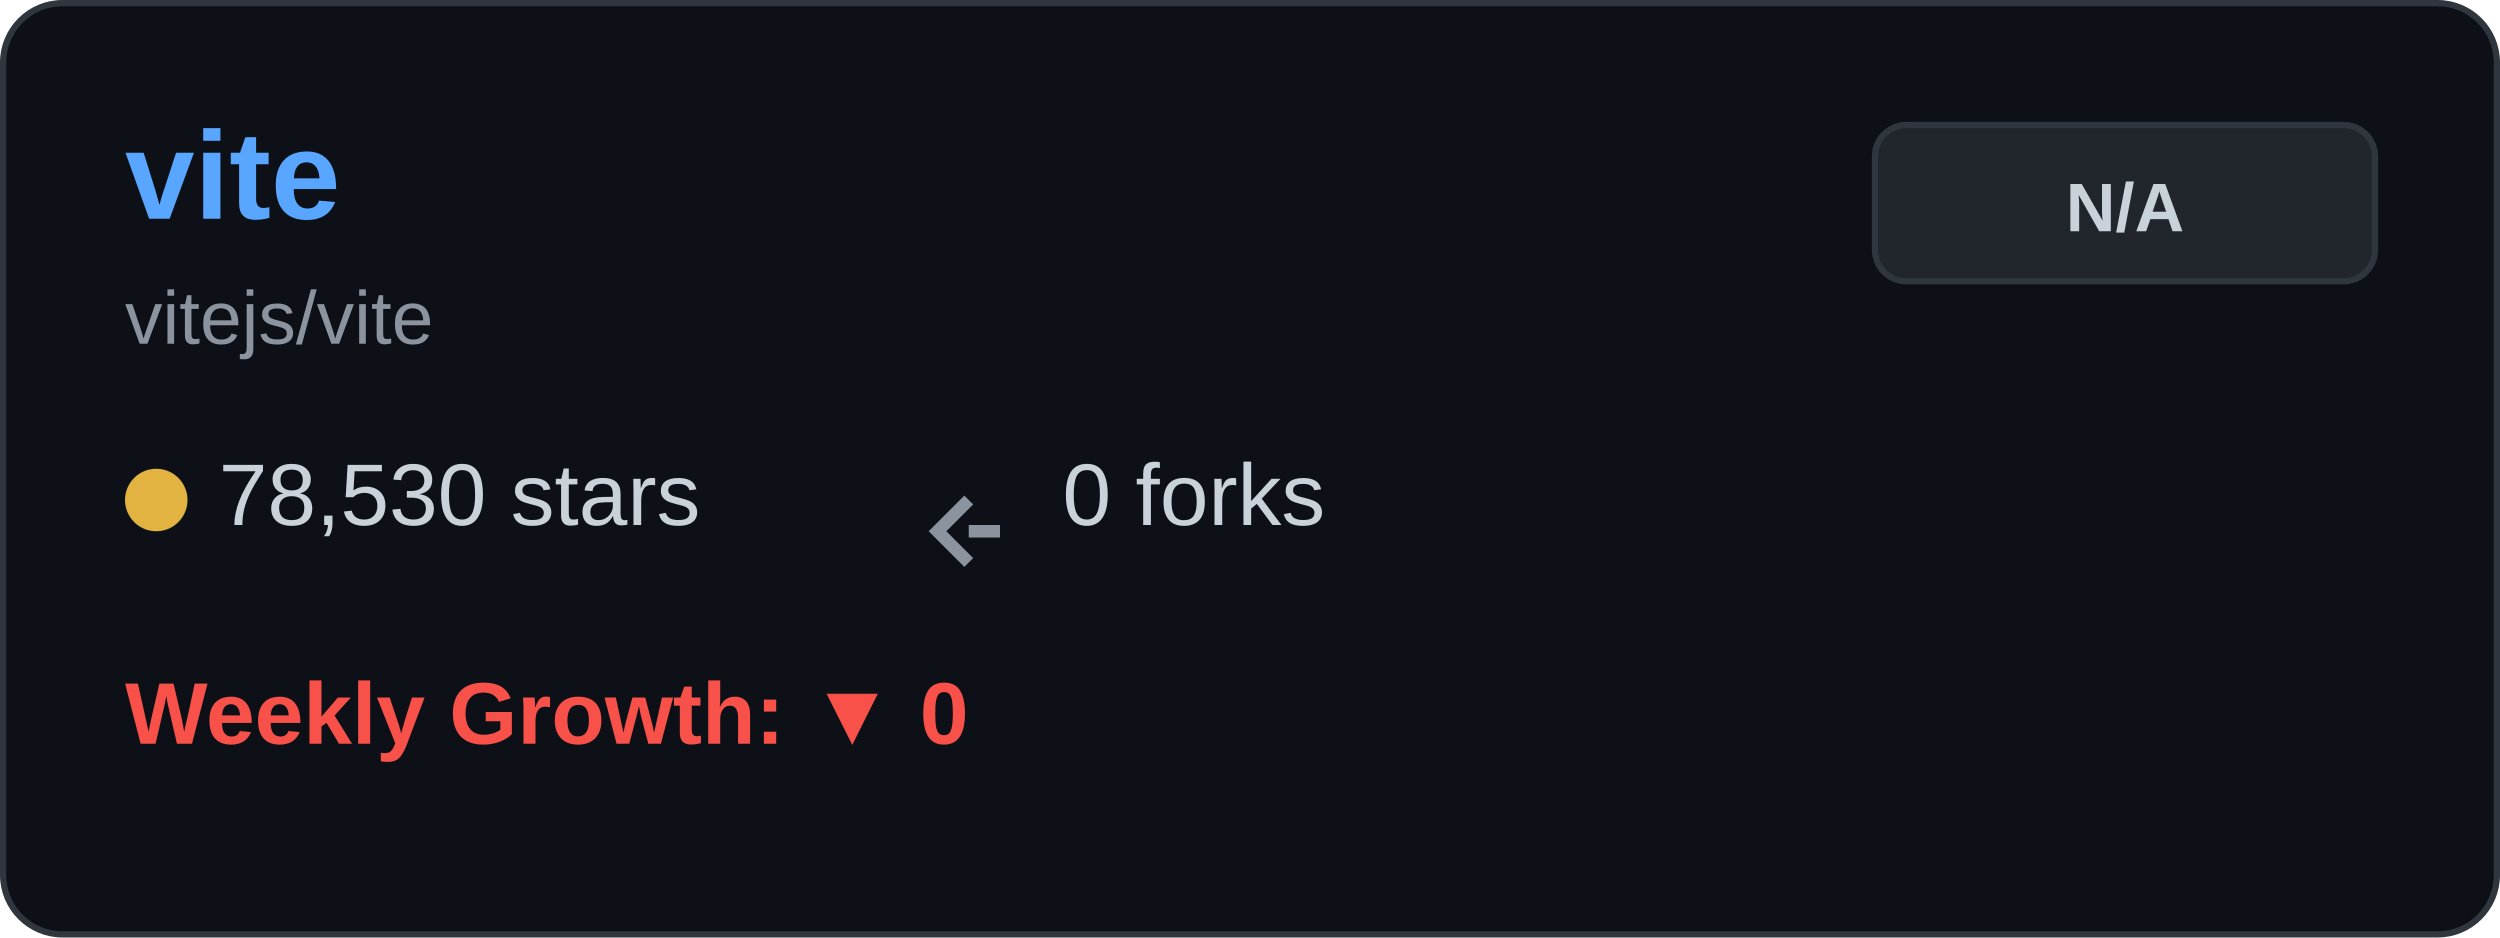
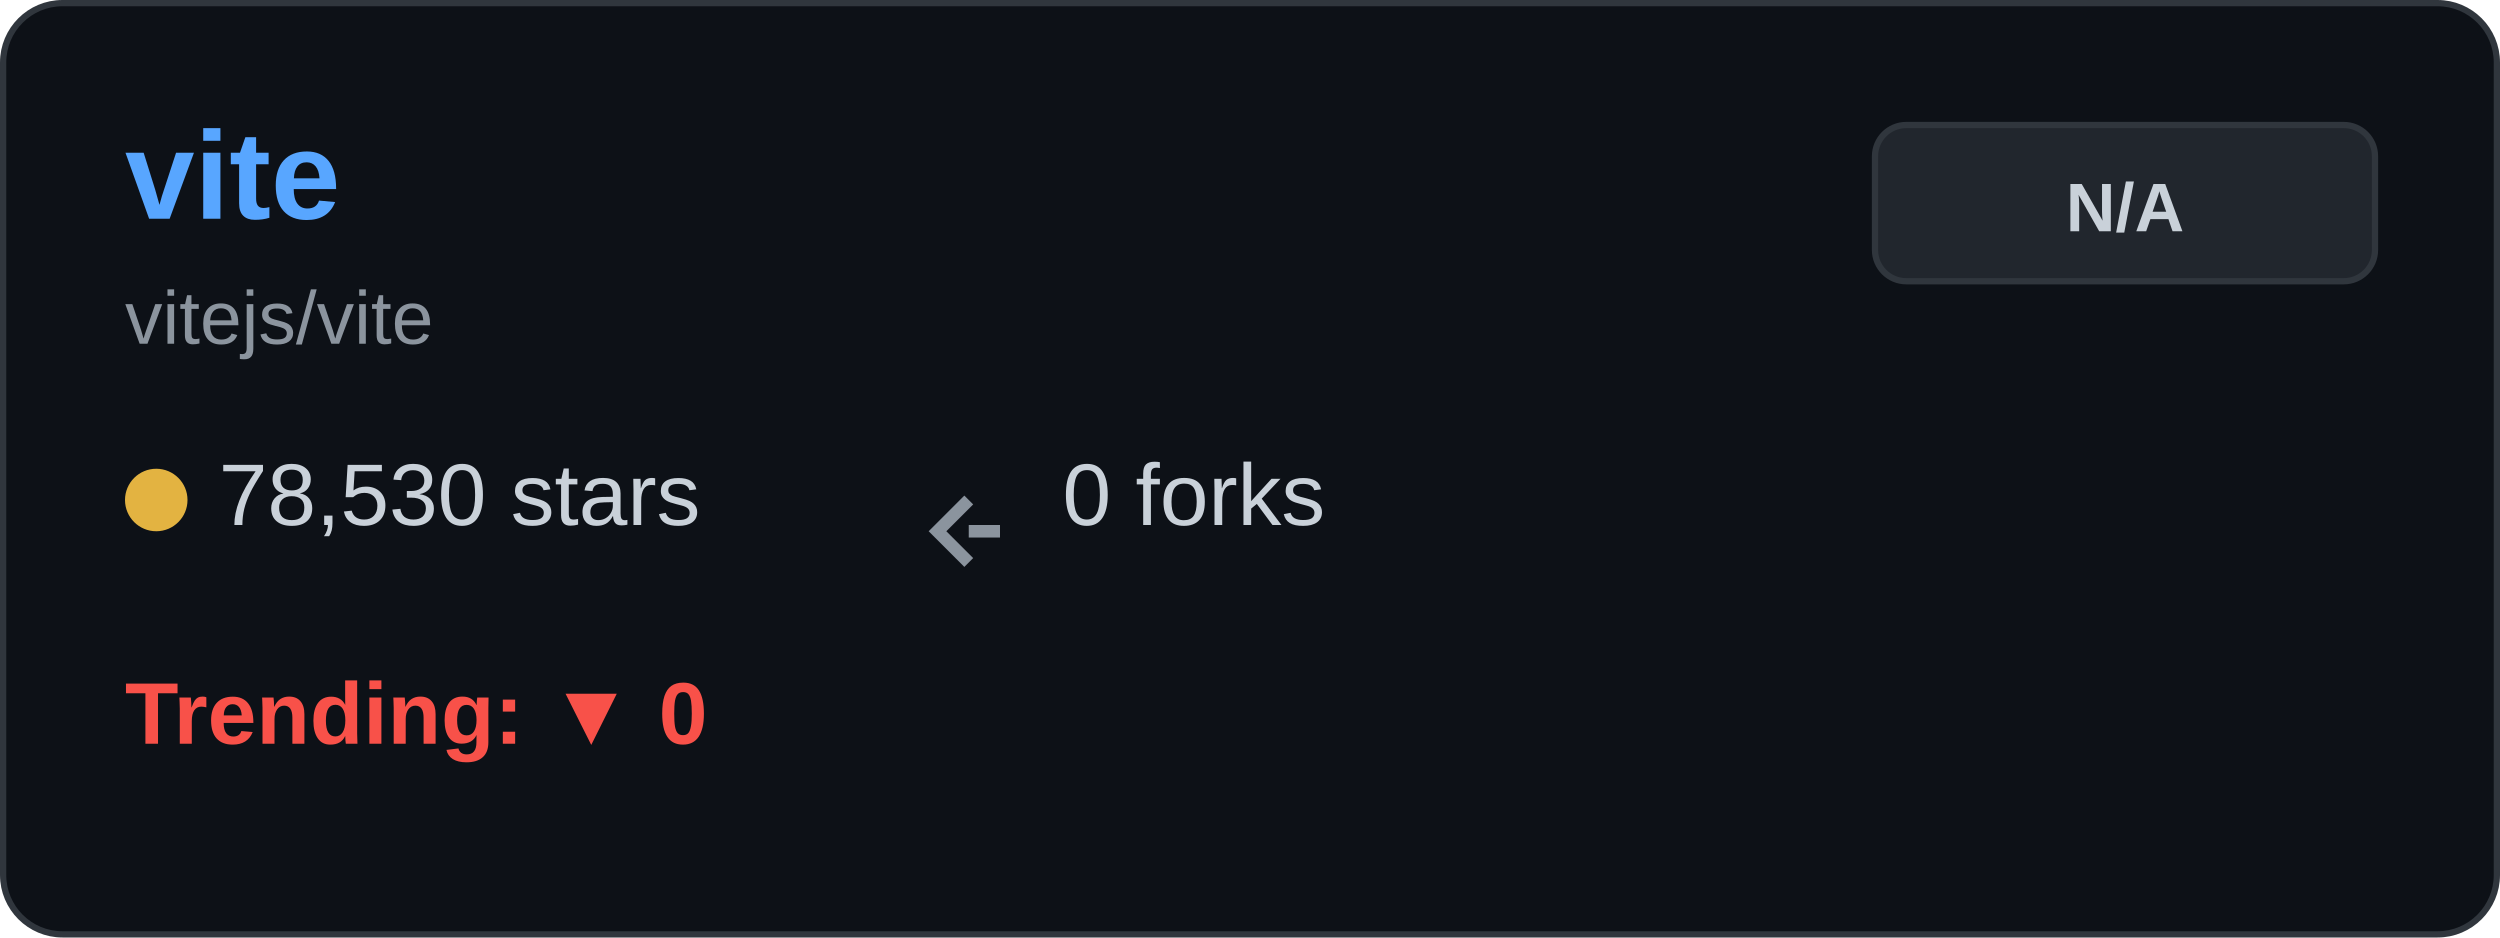
<svg xmlns="http://www.w3.org/2000/svg" width="400" height="150" viewBox="0 0 400 150" fill="none">
  <rect x="0.5" y="0.5" width="399" height="149" rx="9.5" fill="#0d1117" stroke="#30363d" />
  <text x="20" y="35" font-family="Arial, sans-serif" font-size="20" font-weight="bold" fill="#58a6ff">vite</text>
  <text x="20" y="55" font-family="Arial, sans-serif" font-size="12" fill="#8b949e">vitejs/vite</text>
  <g transform="translate(20, 80)">
    <circle cx="5" cy="0" r="5" fill="#e3b341" />
    <text x="15" y="4" font-family="Arial, sans-serif" font-size="14" fill="#c9d1d9">78,530 stars</text>
  </g>
  <g transform="translate(150, 80)">
    <path d="M5 0 L0 5 L5 10 M5 5 L10 5" stroke="#8b949e" stroke-width="2" fill="none" />
    <text x="20" y="4" font-family="Arial, sans-serif" font-size="14" fill="#c9d1d9">0 forks</text>
  </g>
  <g transform="translate(20, 115)">
-     <text x="0" y="4" font-family="Arial, sans-serif" font-size="14" font-weight="bold" fill="#f85149">Weekly Growth: ▼ 0</text>
+     <text x="0" y="4" font-family="Arial, sans-serif" font-size="14" font-weight="bold" fill="#f85149">Trending: ▼ 0</text>
  </g>
  <rect x="300" y="20" width="80" height="25" rx="5" fill="#21262d" stroke="#30363d" />
  <text x="340" y="37" font-family="Arial, sans-serif" font-size="11" font-weight="bold" fill="#c9d1d9" text-anchor="middle">N/A</text>
</svg>
